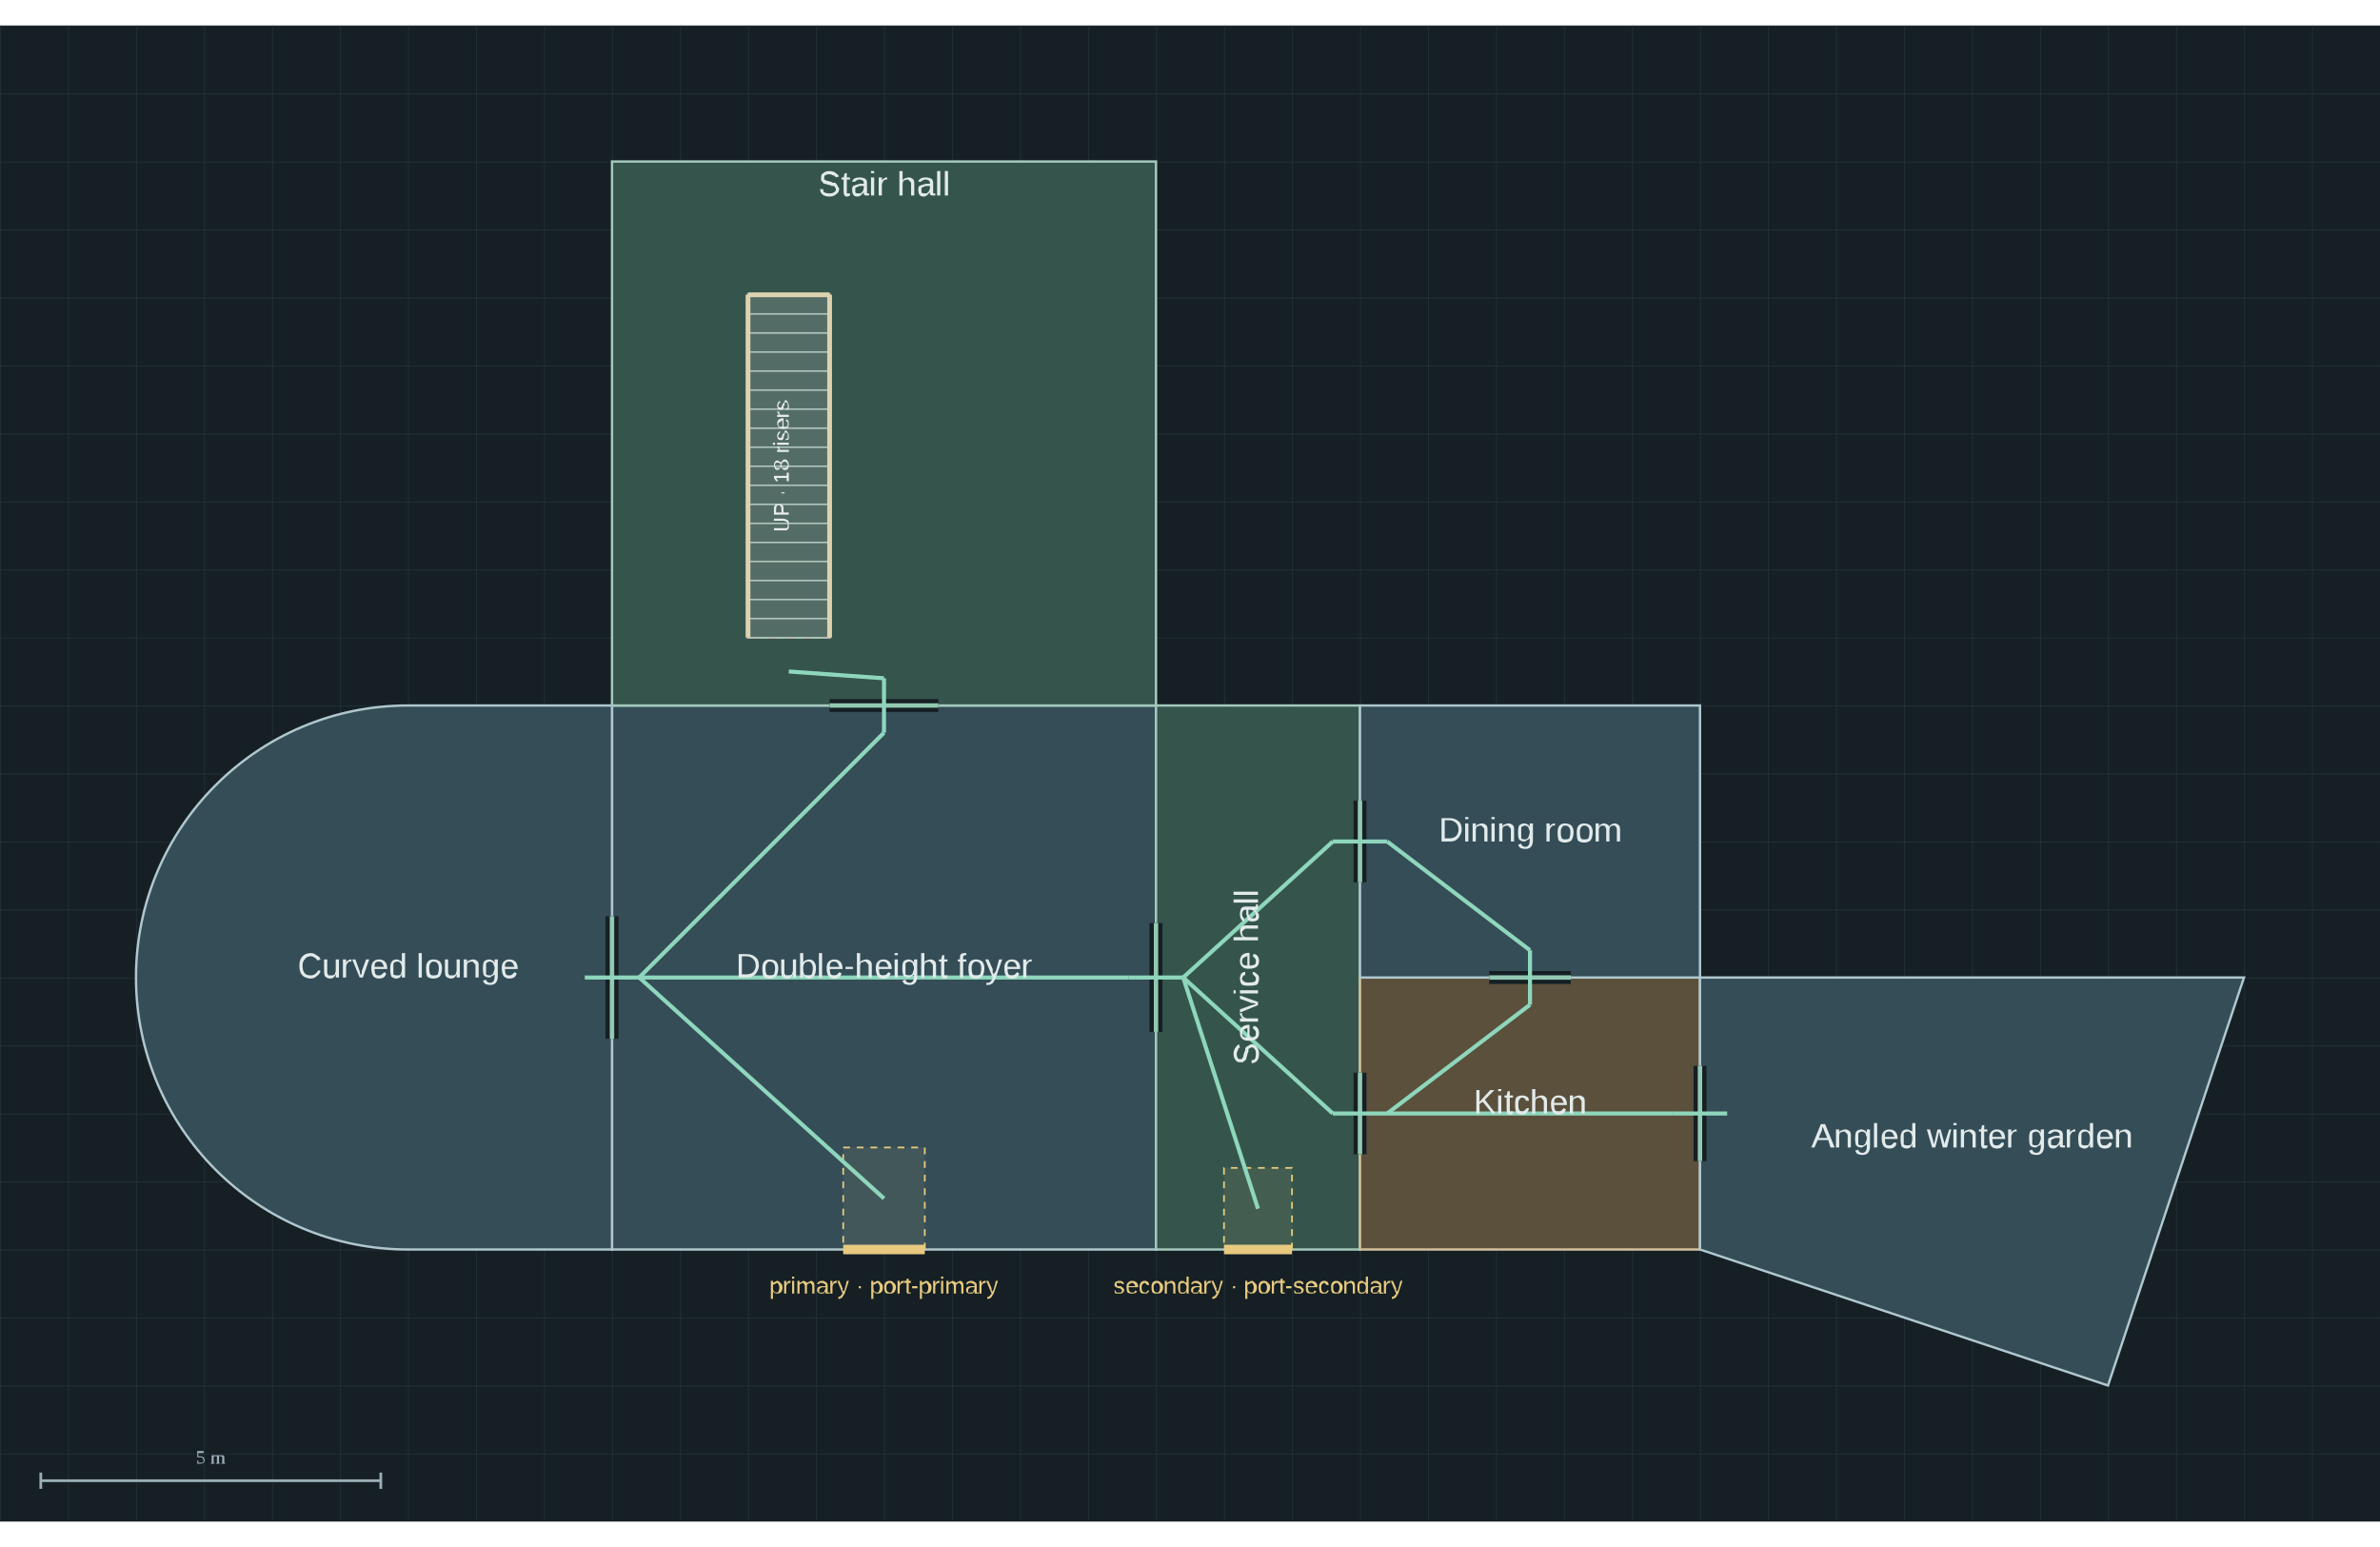
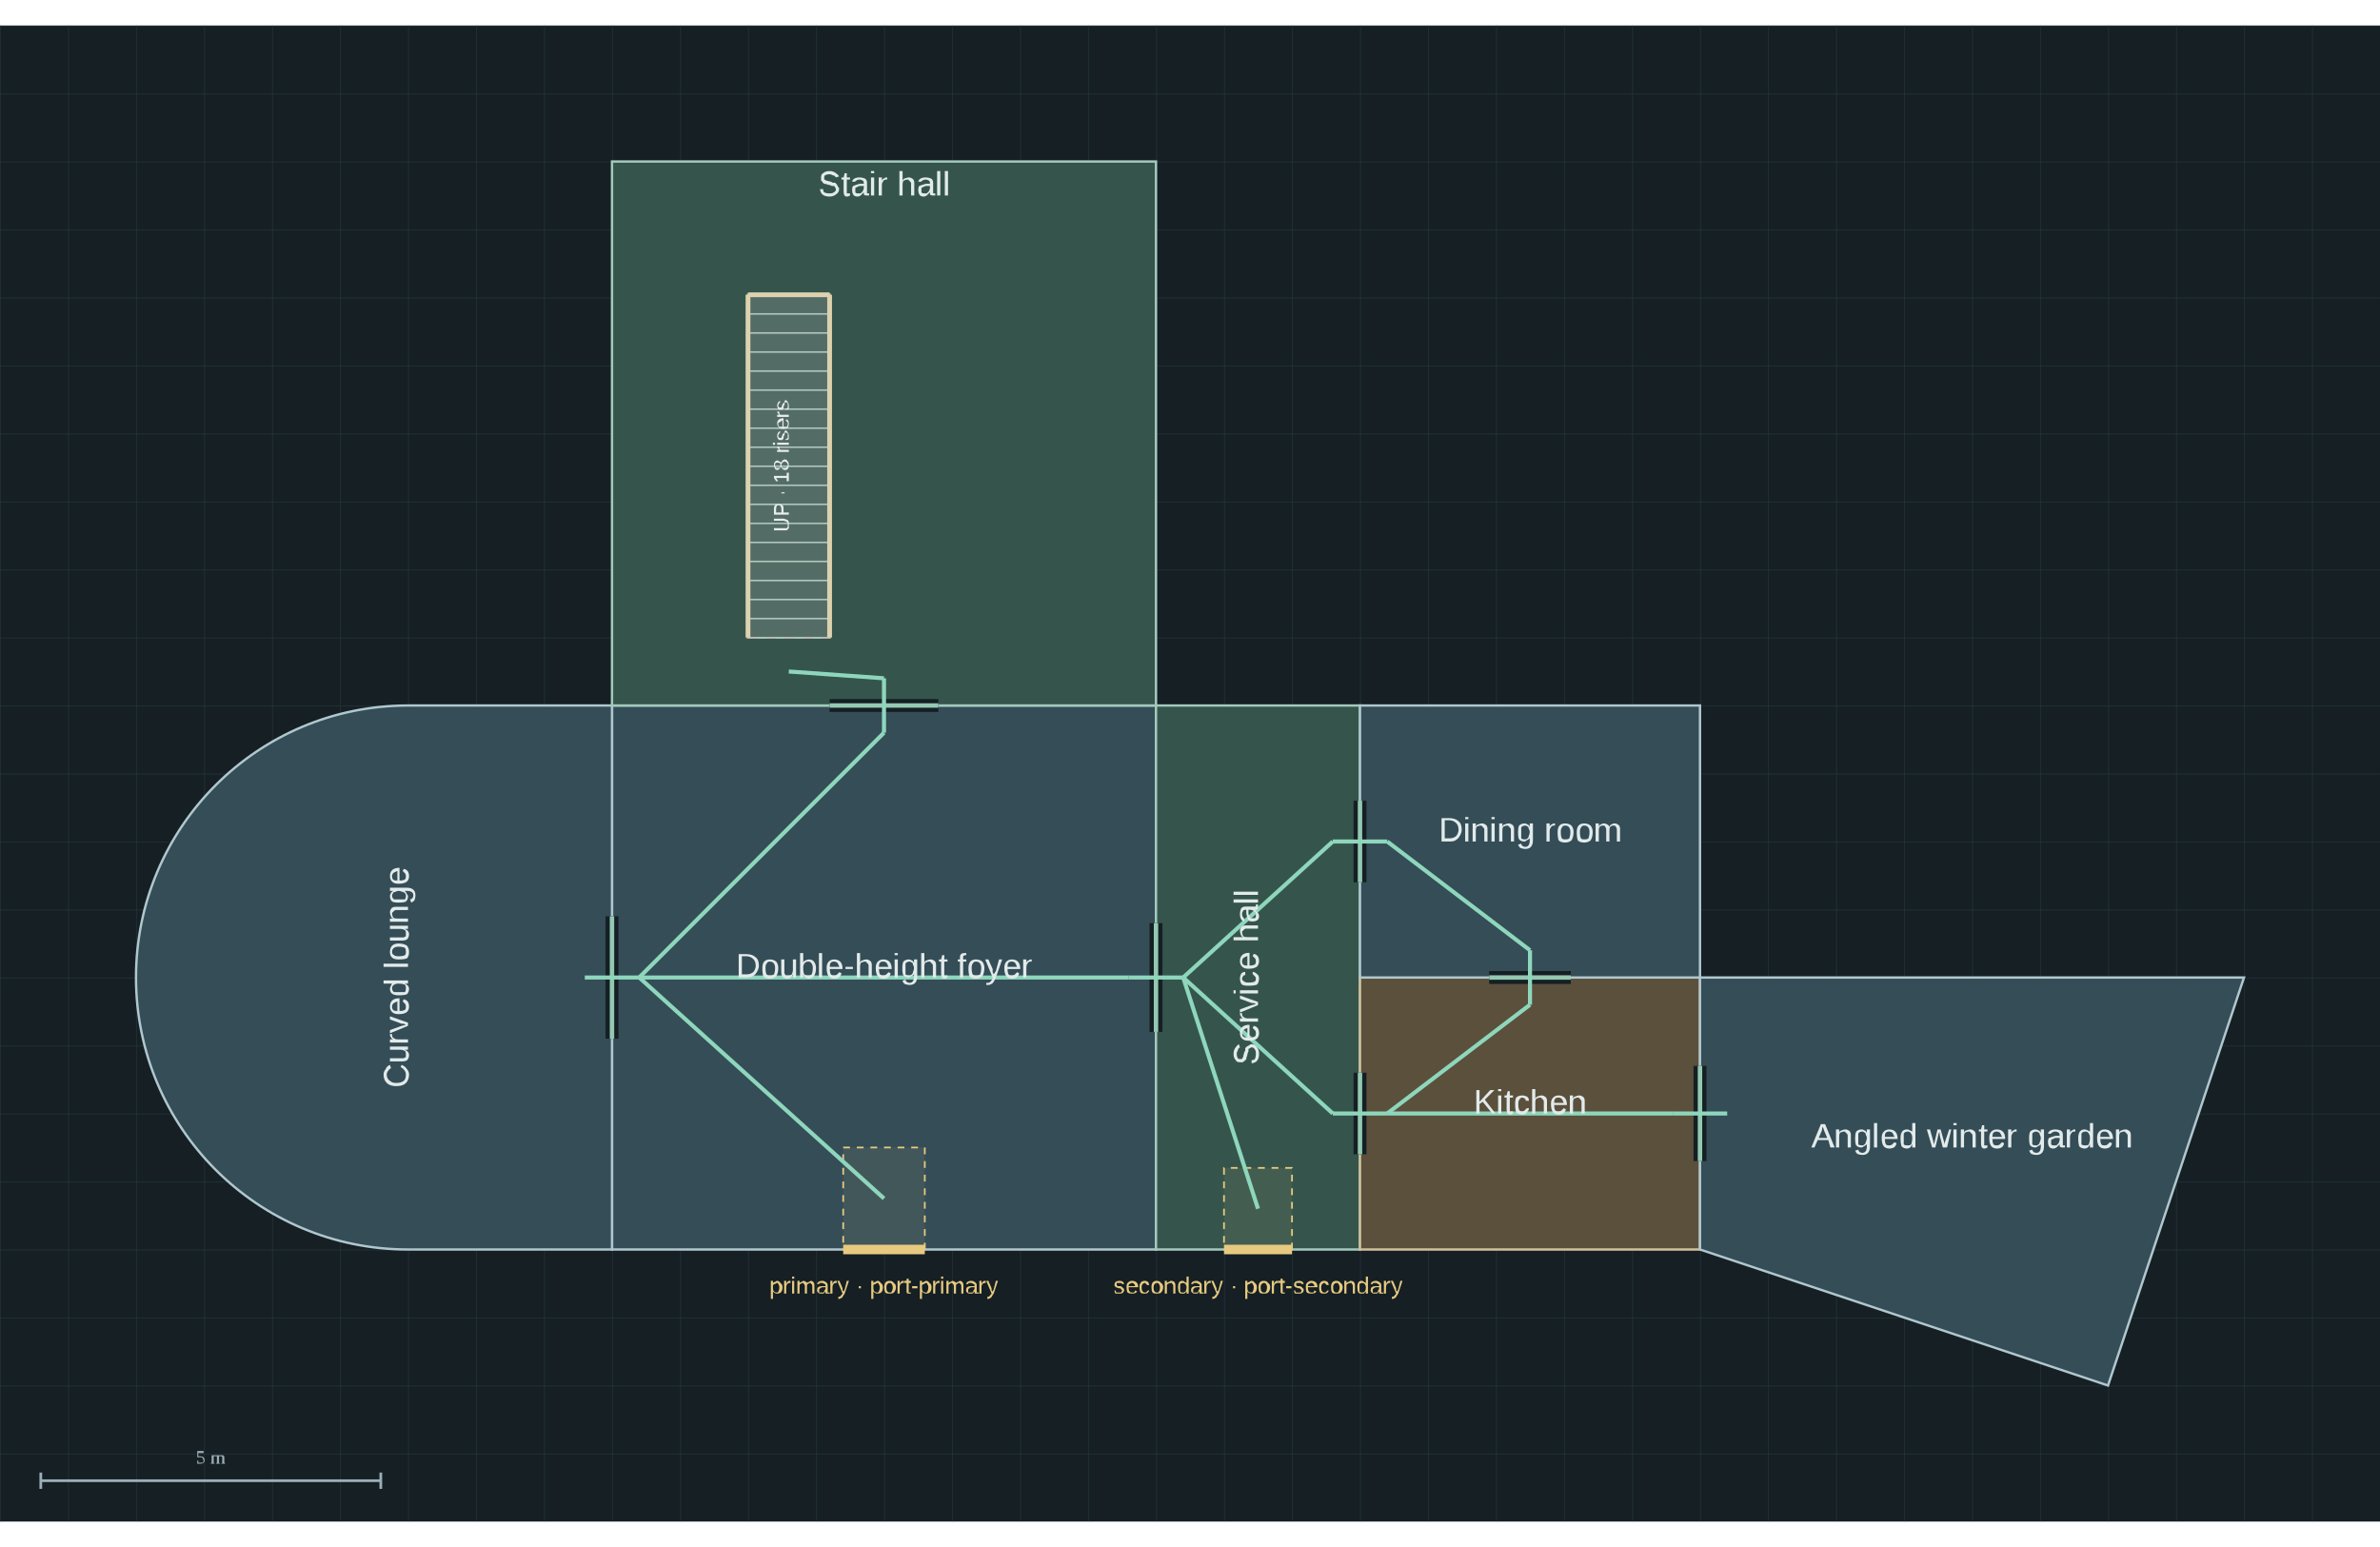
<svg xmlns="http://www.w3.org/2000/svg" width="1000" height="650" viewBox="-9 -18 35 22" aria-label="Floor 1 geometry plan">
  <defs>
    <pattern id="grid-0" width="1" height="1" patternUnits="userSpaceOnUse">
      <path d="M 1 0 L 0 0 0 1" fill="none" stroke="#283b43" stroke-width=".015" />
    </pattern>
    <pattern id="hatch-0" width=".28" height=".28" patternUnits="userSpaceOnUse" patternTransform="rotate(45)">
      <line x1="0" y1="0" x2="0" y2=".28" stroke="#ac727255" stroke-width=".05" />
    </pattern>
  </defs>
  <rect x="-9" y="-18" width="35" height="22" fill="#151f24" />
  <rect x="-9" y="-18" width="35" height="22" fill="url(#grid-0)" />
  <g transform="scale(1,-1)">
    <path data-space="foyer" tabindex="0" role="button" aria-label="Inspect Double-height foyer" fill="#344d57" stroke="#b0c7ce" stroke-width=".035" d="M 0 0 L 8 0 L 8 8 L 0 8 L 0 0 Z" fill-rule="evenodd" />
    <path data-space="ground-hall" tabindex="0" role="button" aria-label="Inspect Service hall" fill="#35554c" stroke="#a4c9bc" stroke-width=".035" d="M 8 0 L 11 0 L 11 8 L 8 8 L 8 0 Z" fill-rule="evenodd" />
    <path data-space="kitchen" tabindex="0" role="button" aria-label="Inspect Kitchen" fill="#5a503c" stroke="#d1c09b" stroke-width=".035" d="M 11 0 L 16 0 L 16 4 L 11 4 L 11 0 Z" fill-rule="evenodd" />
    <path data-space="dining" tabindex="0" role="button" aria-label="Inspect Dining room" fill="#344d57" stroke="#b0c7ce" stroke-width=".035" d="M 11 4 L 16 4 L 16 8 L 11 8 L 11 4 Z" fill-rule="evenodd" />
    <path data-space="lounge" tabindex="0" role="button" aria-label="Inspect Curved lounge" fill="#344d57" stroke="#b0c7ce" stroke-width=".035" d="M 0 0 L 0 8 L -3 8 A 4 4 0 0 1 -3 0 L 0 0 Z" fill-rule="evenodd" />
    <path data-space="winter-garden" tabindex="0" role="button" aria-label="Inspect Angled winter garden" fill="#344d57" stroke="#b0c7ce" stroke-width=".035" d="M 16 0 L 22 -2 L 24 4 L 16 4 L 16 0 Z" fill-rule="evenodd" />
    <path data-space="stair-core:0" tabindex="0" role="button" aria-label="Inspect Stair hall" fill="#35554c" stroke="#a4c9bc" stroke-width=".035" d="M 0 8 L 8 8 L 8 16 L 0 16 L 0 8 Z M 2 9 L 2 14.04 L 3.2 14.04 L 3.2 9 L 2 9 Z" fill-rule="evenodd" />
    <path stroke="#ca8b8b" stroke-width=".03" stroke-dasharray=".15 .12" fill="url(#hatch-0)" d="M 2 9 L 3.2 9 L 3.2 14.04 L 2 14.04 L 2 9 Z" />
    <path fill="#546c66" stroke="#afc6bc" stroke-width=".02" d="M 2 9 L 3.2 9 L 3.2 9.28 L 2 9.28 L 2 9 Z" />
    <path fill="#546c66" stroke="#afc6bc" stroke-width=".02" d="M 2 9.28 L 3.2 9.28 L 3.2 9.56 L 2 9.56 L 2 9.28 Z" />
    <path fill="#546c66" stroke="#afc6bc" stroke-width=".02" d="M 2 9.56 L 3.2 9.56 L 3.2 9.84 L 2 9.84 L 2 9.56 Z" />
    <path fill="#546c66" stroke="#afc6bc" stroke-width=".02" d="M 2 9.84 L 3.2 9.84 L 3.2 10.12 L 2 10.12 L 2 9.84 Z" />
    <path fill="#546c66" stroke="#afc6bc" stroke-width=".02" d="M 2 10.12 L 3.2 10.12 L 3.2 10.4 L 2 10.4 L 2 10.12 Z" />
    <path fill="#546c66" stroke="#afc6bc" stroke-width=".02" d="M 2 10.4 L 3.2 10.4 L 3.2 10.68 L 2 10.68 L 2 10.4 Z" />
    <path fill="#546c66" stroke="#afc6bc" stroke-width=".02" d="M 2 10.68 L 3.2 10.68 L 3.2 10.96 L 2 10.96 L 2 10.68 Z" />
    <path fill="#546c66" stroke="#afc6bc" stroke-width=".02" d="M 2 10.96 L 3.2 10.96 L 3.2 11.24 L 2 11.24 L 2 10.96 Z" />
    <path fill="#546c66" stroke="#afc6bc" stroke-width=".02" d="M 2 11.24 L 3.2 11.24 L 3.2 11.52 L 2 11.52 L 2 11.24 Z" />
    <path fill="#546c66" stroke="#afc6bc" stroke-width=".02" d="M 2 11.52 L 3.2 11.52 L 3.2 11.8 L 2 11.8 L 2 11.52 Z" />
    <path fill="#546c66" stroke="#afc6bc" stroke-width=".02" d="M 2 11.8 L 3.2 11.8 L 3.2 12.08 L 2 12.08 L 2 11.8 Z" />
    <path fill="#546c66" stroke="#afc6bc" stroke-width=".02" d="M 2 12.08 L 3.2 12.08 L 3.2 12.36 L 2 12.36 L 2 12.08 Z" />
    <path fill="#546c66" stroke="#afc6bc" stroke-width=".02" d="M 2 12.36 L 3.2 12.36 L 3.2 12.64 L 2 12.64 L 2 12.36 Z" />
    <path fill="#546c66" stroke="#afc6bc" stroke-width=".02" d="M 2 12.64 L 3.2 12.64 L 3.2 12.92 L 2 12.92 L 2 12.64 Z" />
    <path fill="#546c66" stroke="#afc6bc" stroke-width=".02" d="M 2 12.92 L 3.2 12.92 L 3.2 13.2 L 2 13.2 L 2 12.92 Z" />
    <path fill="#546c66" stroke="#afc6bc" stroke-width=".02" d="M 2 13.2 L 3.2 13.2 L 3.2 13.48 L 2 13.48 L 2 13.2 Z" />
    <path fill="#546c66" stroke="#afc6bc" stroke-width=".02" d="M 2 13.48 L 3.2 13.48 L 3.2 13.76 L 2 13.76 L 2 13.48 Z" />
    <path fill="#546c66" stroke="#afc6bc" stroke-width=".02" d="M 2 13.76 L 3.2 13.76 L 3.2 14.04 L 2 14.04 L 2 13.76 Z" />
    <path fill="#e7ca80" fill-opacity=".08" stroke="#e7ca80" stroke-dasharray=".1 .1" stroke-width=".025" d="M 3.4 0 L 4.6 0 L 4.6 1.5 L 3.4 1.5 L 3.4 0 Z" />
    <path fill="#e7ca80" fill-opacity=".08" stroke="#e7ca80" stroke-dasharray=".1 .1" stroke-width=".025" d="M 9 0 L 10 0 L 10 1.2 L 9 1.2 L 9 0 Z" />
    <line stroke="#151f24" stroke-width=".19" x1="0" y1="4.9" x2="0" y2="3.1" />
    <line stroke="#93c9b2" stroke-width=".065" x1="0" y1="4.9" x2="0" y2="3.1" />
    <line stroke="#151f24" stroke-width=".19" x1="8" y1="3.2" x2="8" y2="4.8" />
    <line stroke="#93c9b2" stroke-width=".065" x1="8" y1="3.2" x2="8" y2="4.8" />
    <line stroke="#151f24" stroke-width=".19" x1="4.8" y1="8" x2="3.2" y2="8" />
    <line stroke="#93c9b2" stroke-width=".065" x1="4.8" y1="8" x2="3.2" y2="8" />
    <line stroke="#151f24" stroke-width=".19" x1="11" y1="1.4" x2="11" y2="2.6" />
    <line stroke="#93c9b2" stroke-width=".065" x1="11" y1="1.4" x2="11" y2="2.6" />
    <line stroke="#151f24" stroke-width=".19" x1="11" y1="5.4" x2="11" y2="6.6" />
    <line stroke="#93c9b2" stroke-width=".065" x1="11" y1="5.4" x2="11" y2="6.6" />
    <line stroke="#151f24" stroke-width=".19" x1="14.1" y1="4" x2="12.9" y2="4" />
    <line stroke="#93c9b2" stroke-width=".065" x1="14.1" y1="4" x2="12.9" y2="4" />
    <line stroke="#151f24" stroke-width=".19" x1="16" y1="1.3" x2="16" y2="2.7" />
    <line stroke="#93c9b2" stroke-width=".065" x1="16" y1="1.3" x2="16" y2="2.7" />
    <line stroke="#e7ca80" stroke-width=".14" x1="3.4" y1="0" x2="4.6" y2="0" />
    <line stroke="#e7ca80" stroke-width=".14" x1="9" y1="0" x2="10" y2="0" />
    <path stroke="#ddd2af" stroke-width=".07" fill="none" d="M 2 9 L 2 14.04" />
    <path stroke="#ddd2af" stroke-width=".07" fill="none" d="M 2 14.04 L 3.2 14.04" />
    <path stroke="#ddd2af" stroke-width=".07" fill="none" d="M 3.2 14.04 L 3.2 9" />
    <path fill="none" stroke="#8ed6bc" stroke-width=".06" d="M 0.4 4 L 7.6 4" />
    <path fill="none" stroke="#8ed6bc" stroke-width=".06" d="M 0.4 4 L 4 7.6" />
    <path fill="none" stroke="#8ed6bc" stroke-width=".06" d="M 0.4 4 L 4 0.75" />
    <path fill="none" stroke="#8ed6bc" stroke-width=".06" d="M 8.4 4 L 10.6 2" />
    <path fill="none" stroke="#8ed6bc" stroke-width=".06" d="M 8.4 4 L 10.6 6" />
    <path fill="none" stroke="#8ed6bc" stroke-width=".06" d="M 8.4 4 L 9.5 0.6" />
    <path fill="none" stroke="#8ed6bc" stroke-width=".06" d="M 11.4 2 L 13.5 3.6" />
    <path fill="none" stroke="#8ed6bc" stroke-width=".06" d="M 11.4 2 L 15.6 2" />
    <path fill="none" stroke="#8ed6bc" stroke-width=".06" d="M 11.4 6 L 13.5 4.4" />
    <path fill="none" stroke="#8ed6bc" stroke-width=".06" d="M 4 8.4 L 2.6 8.5" />
    <path fill="none" stroke="#8ed6bc" stroke-width=".06" d="M 7.6 4 L 8.4 4" />
    <path fill="none" stroke="#8ed6bc" stroke-width=".06" d="M 0.4 4 L -0.4 4" />
    <path fill="none" stroke="#8ed6bc" stroke-width=".06" d="M 4 7.6 L 4 8.4" />
    <path fill="none" stroke="#8ed6bc" stroke-width=".06" d="M 10.6 6 L 11.4 6" />
    <path fill="none" stroke="#8ed6bc" stroke-width=".06" d="M 10.6 2 L 11.4 2" />
    <path fill="none" stroke="#8ed6bc" stroke-width=".06" d="M 13.5 3.6 L 13.5 4.4" />
    <path fill="none" stroke="#8ed6bc" stroke-width=".06" d="M 15.6 2 L 16.4 2" />
  </g>
-   <text font-family="Arial,sans-serif" font-size=".5" fill="#e2eaea" text-anchor="middle" x="4" y="-4">Double-height foyer</text>
+   <text font-family="Arial,sans-serif" font-size=".5" fill="#e2eaea" text-anchor="middle" x="4" y="-4" transform="rotate(0 4 -4)">Double-height foyer</text>
  <text font-family="Arial,sans-serif" font-size=".5" fill="#e2eaea" text-anchor="middle" x="9.5" y="-4" transform="rotate(-90 9.5 -4)">Service hall</text>
-   <text font-family="Arial,sans-serif" font-size=".5" fill="#e2eaea" text-anchor="middle" x="13.5" y="-2">Kitchen</text>
-   <text font-family="Arial,sans-serif" font-size=".5" fill="#e2eaea" text-anchor="middle" x="13.5" y="-6">Dining room</text>
-   <text font-family="Arial,sans-serif" font-size=".5" fill="#e2eaea" text-anchor="middle" x="-3" y="-4">Curved lounge</text>
-   <text font-family="Arial,sans-serif" font-size=".5" fill="#e2eaea" text-anchor="middle" x="20" y="-1.5">Angled winter garden</text>
-   <text font-family="Arial,sans-serif" font-size=".5" fill="#e2eaea" text-anchor="middle" x="4" y="-15.5">Stair hall</text>
+   <text font-family="Arial,sans-serif" font-size=".5" fill="#e2eaea" text-anchor="middle" x="13.5" y="-2" transform="rotate(0 13.5 -2)">Kitchen</text>
+   <text font-family="Arial,sans-serif" font-size=".5" fill="#e2eaea" text-anchor="middle" x="13.5" y="-6" transform="rotate(0 13.5 -6)">Dining room</text>
+   <text font-family="Arial,sans-serif" font-size=".5" fill="#e2eaea" text-anchor="middle" x="-3" y="-4" transform="rotate(-90 -3 -4)">Curved lounge</text>
+   <text font-family="Arial,sans-serif" font-size=".5" fill="#e2eaea" text-anchor="middle" x="20" y="-1.5" transform="rotate(0 20 -1.5)">Angled winter garden</text>
+   <text font-family="Arial,sans-serif" font-size=".5" fill="#e2eaea" text-anchor="middle" x="4" y="-15.5" transform="rotate(0 4 -15.5)">Stair hall</text>
  <text font-family="Arial,sans-serif" font-size=".35" fill="#e7ca80" text-anchor="middle" x="4" y="0.65">primary · port-primary</text>
  <text font-family="Arial,sans-serif" font-size=".35" fill="#e7ca80" text-anchor="middle" x="9.5" y="0.65">secondary · port-secondary</text>
  <text font-family="Arial,sans-serif" font-size=".32" fill="#e7ecec" text-anchor="middle" x="2.6" y="-11.52" transform="rotate(-90 2.6 -11.52)">UP · 18 risers</text>
  <g transform="translate(-8.4,3.4)">
    <path d="M 0 0 L 5 0 M 0 -.12 L 0 .12 M 5 -.12 L 5 .12" stroke="#9baeb5" stroke-width=".04" />
    <text y="-.25" x="2.5" text-anchor="middle" fill="#9baeb5" font-size=".28">5 m</text>
  </g>
</svg>
